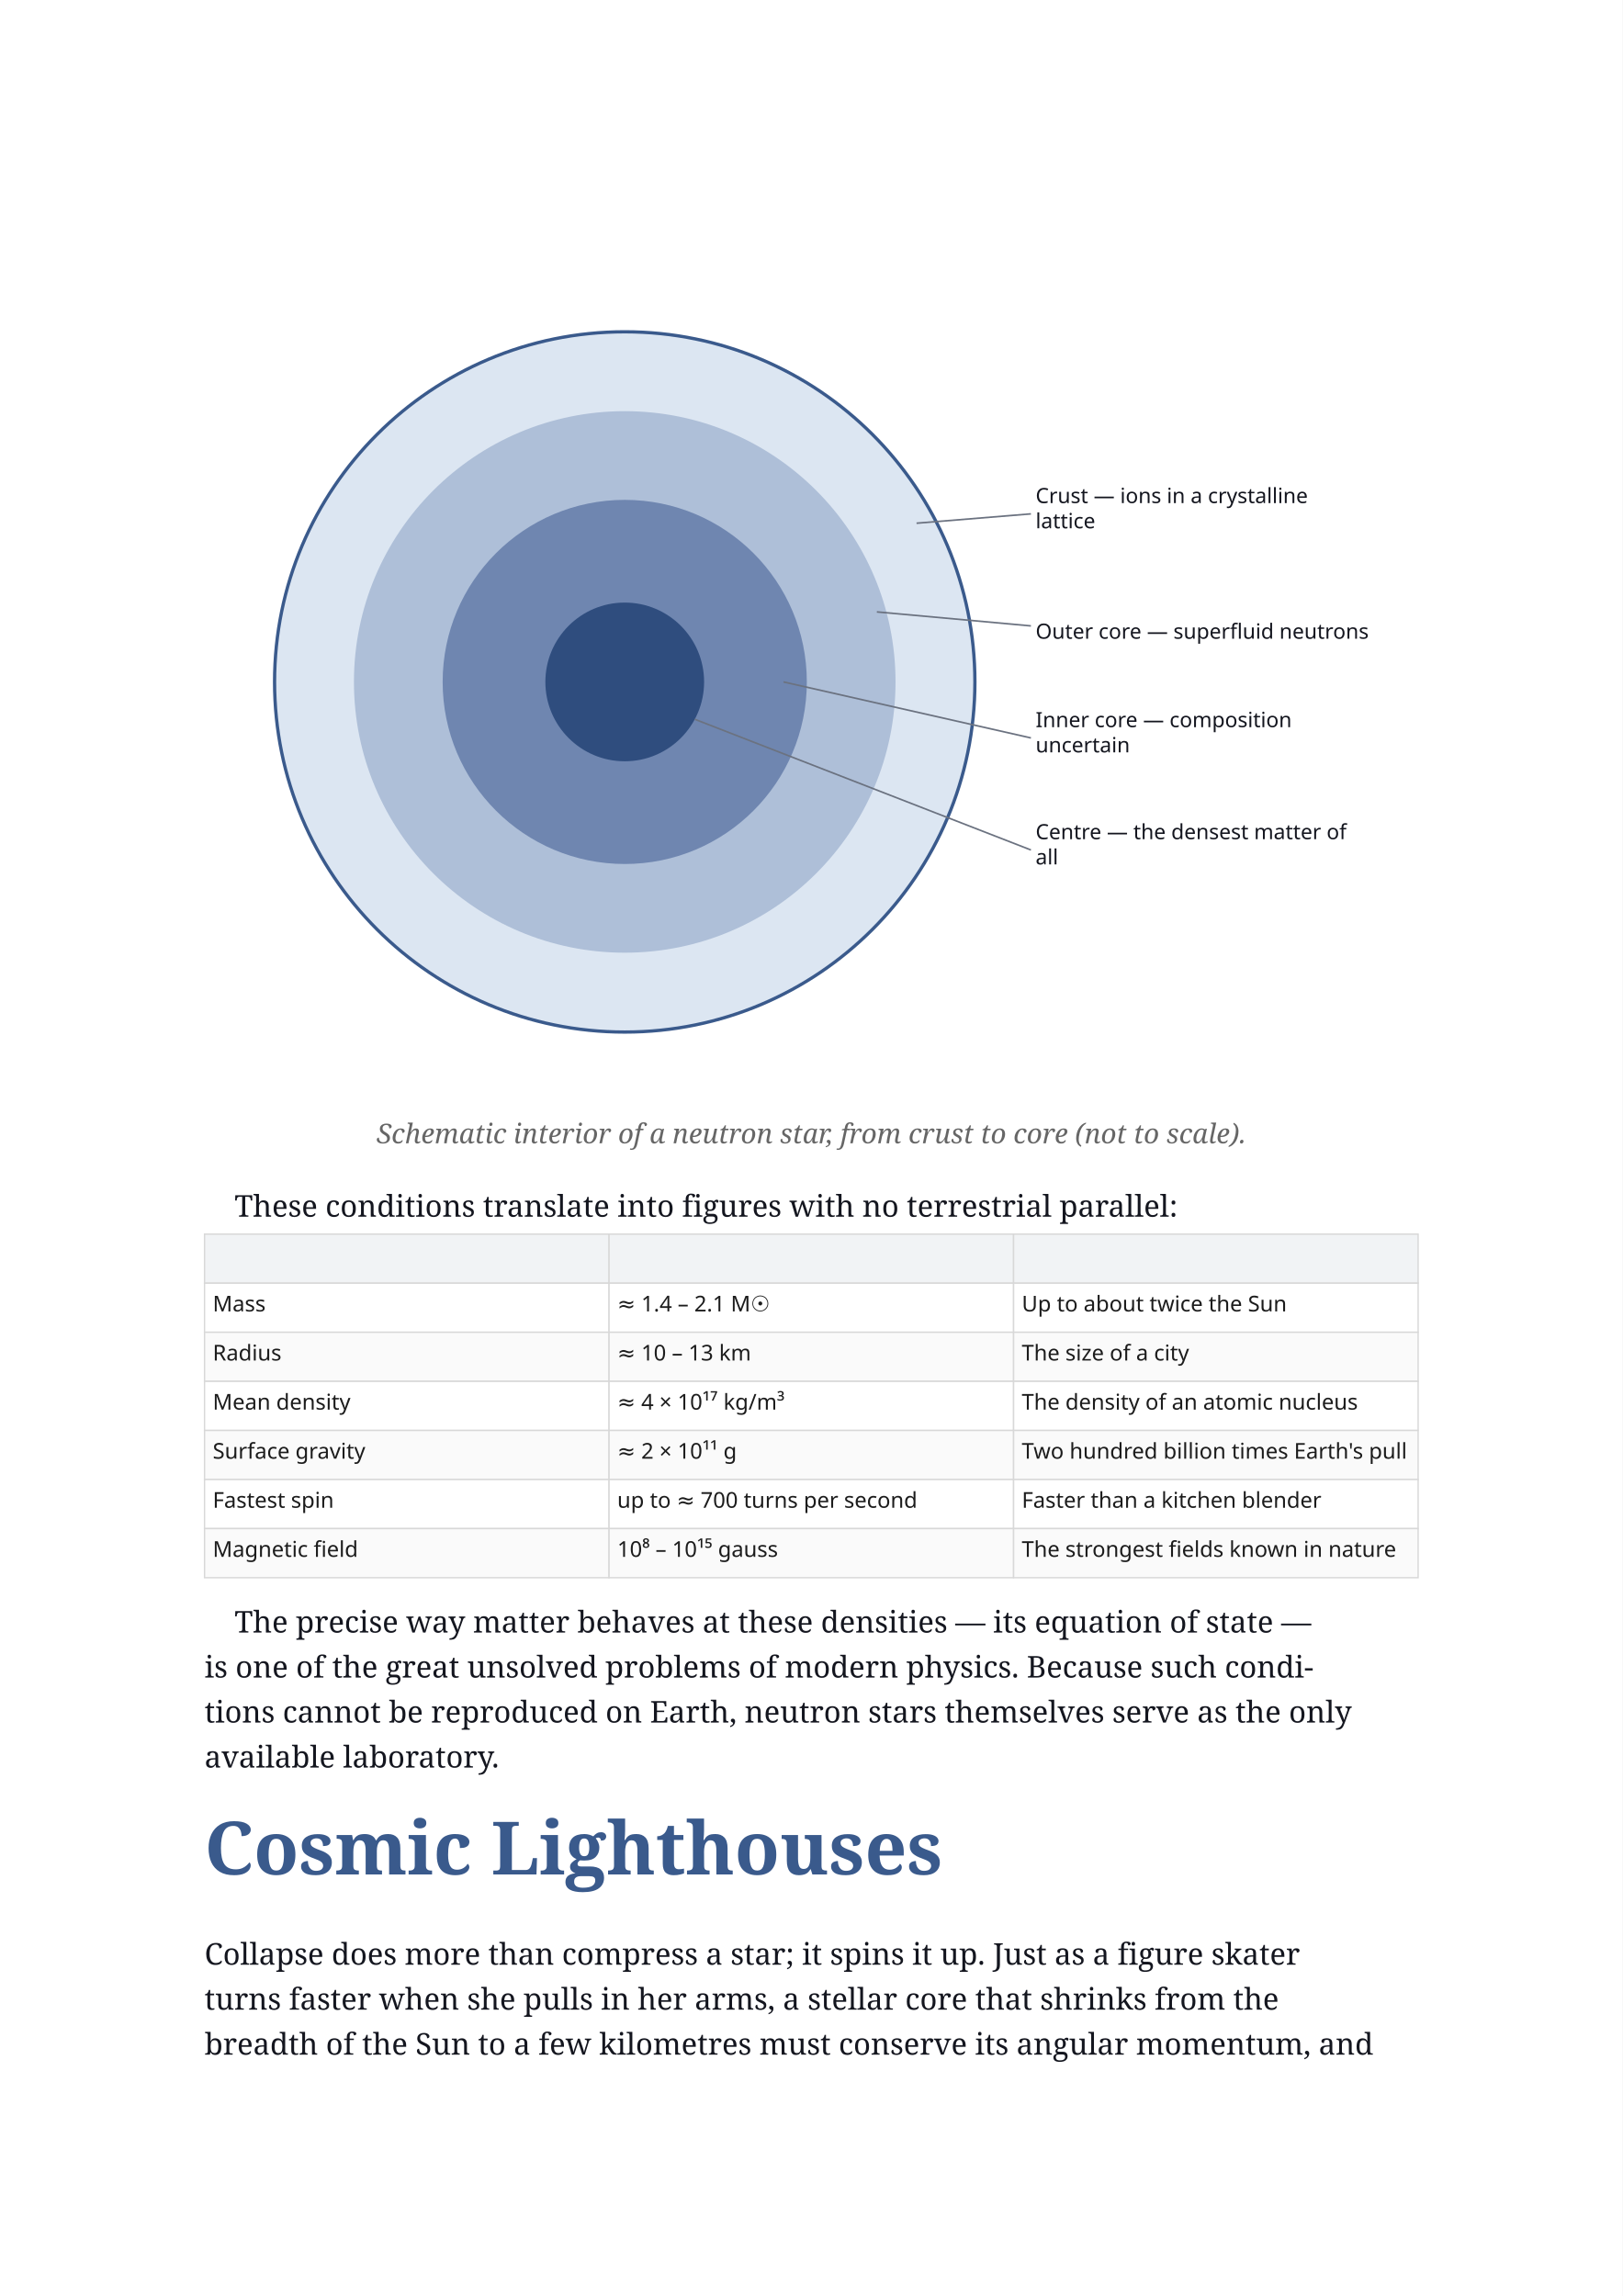
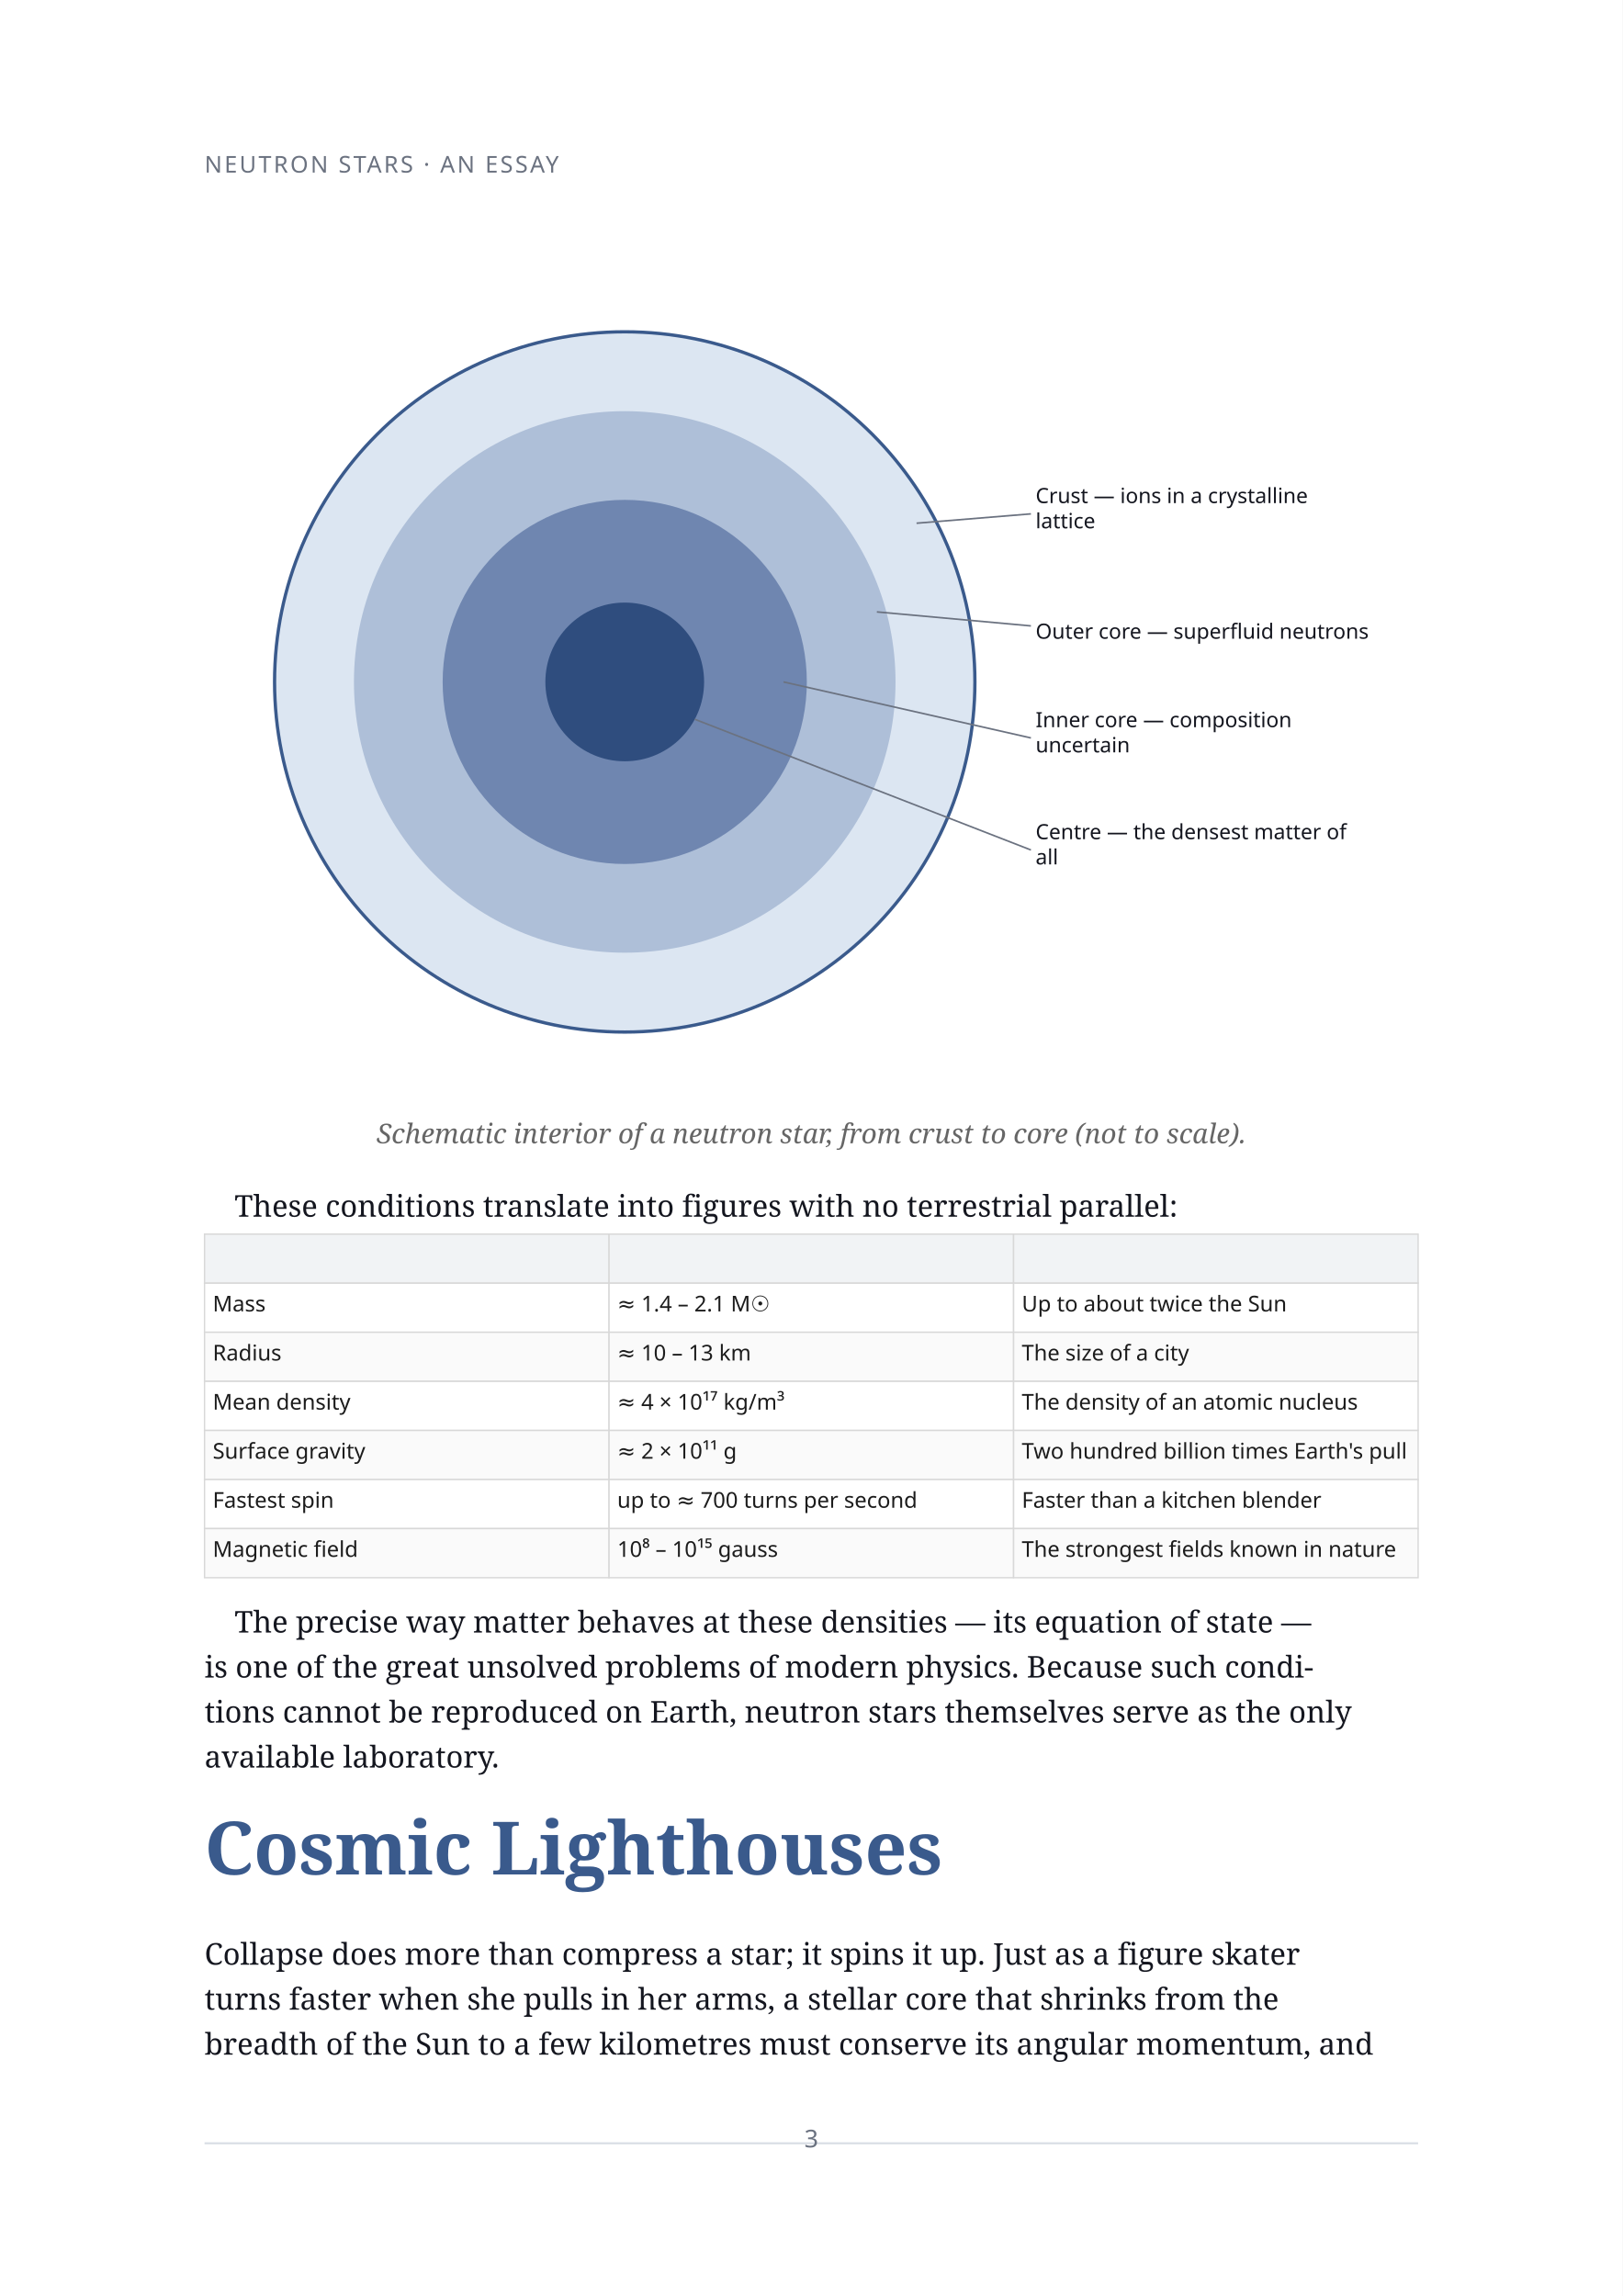
<svg xmlns="http://www.w3.org/2000/svg" width="595" height="842" viewBox="0 0 595 842">
  <rect width="100%" height="100%" fill="white" />
  <g transform="translate(75 96) scale(0.856)">
    <g>
      <ellipse cx="180" cy="180" rx="150" ry="150" fill="#dce6f2" stroke="#3a5a8c" stroke-width="1.4" />
      <ellipse cx="180" cy="180" rx="116" ry="116" fill="#aebfd8" />
      <ellipse cx="180" cy="180" rx="78" ry="78" fill="#6f86b0" />
      <ellipse cx="180" cy="180" rx="34" ry="34" fill="#2f4d7e" />
      <line x1="305" y1="112" x2="354" y2="108" stroke="#6b7280" stroke-width="0.7" />
      <line x1="288" y1="150" x2="354" y2="156" stroke="#6b7280" stroke-width="0.7" />
      <line x1="248" y1="180" x2="354" y2="204" stroke="#6b7280" stroke-width="0.7" />
      <line x1="210" y1="196" x2="354" y2="252" stroke="#6b7280" stroke-width="0.7" />
      <text y="103.38" text-anchor="start" style="font-family:sans-serif;font-size:9px;fill:#14161f">
        <tspan x="356">Crust — ions in a crystalline</tspan>
        <tspan x="356" dy="10.8">lattice</tspan>
      </text>
      <text y="158" text-anchor="start" dominant-baseline="central" style="font-family:sans-serif;font-size:9px;fill:#14161f">
        <tspan x="356">Outer core — superfluid neutrons</tspan>
      </text>
      <text y="199.38" text-anchor="start" style="font-family:sans-serif;font-size:9px;fill:#14161f">
        <tspan x="356">Inner core — composition</tspan>
        <tspan x="356" dy="10.8">uncertain</tspan>
      </text>
      <text y="247.38" text-anchor="start" style="font-family:sans-serif;font-size:9px;fill:#14161f">
        <tspan x="356">Centre — the densest matter of</tspan>
        <tspan x="356" dy="10.8">all</tspan>
      </text>
    </g>
  </g>
  <text x="297.5" y="419.277" text-anchor="middle" style="font-family:serif;font-size:10px;fill:#666;font-style:italic">Schematic interior of a neutron star, from crust to core (not to scale).</text>
  <text x="86" y="446.197" text-anchor="start" style="font-family:serif;font-size:11px;fill:#14161f">These conditions translate into figures with no terrestrial parallel:</text>
  <rect x="75" y="452.577" width="148.333" height="18" fill="#f1f3f5" stroke="#d8d8d8" stroke-width="0.5" />
  <rect x="223.333" y="452.577" width="148.333" height="18" fill="#f1f3f5" stroke="#d8d8d8" stroke-width="0.5" />
  <rect x="371.667" y="452.577" width="148.333" height="18" fill="#f1f3f5" stroke="#d8d8d8" stroke-width="0.5" />
  <rect x="75" y="470.577" width="148.333" height="18" fill="#ffffff" stroke="#d8d8d8" stroke-width="0.5" />
  <text x="78" y="480.937" text-anchor="start" style="font-family:sans-serif;font-size:8px;fill:#1c1c1c">Mass</text>
  <rect x="223.333" y="470.577" width="148.333" height="18" fill="#ffffff" stroke="#d8d8d8" stroke-width="0.5" />
  <text x="226.333" y="480.937" text-anchor="start" style="font-family:sans-serif;font-size:8px;fill:#1c1c1c">≈ 1.4 – 2.1 M☉</text>
  <rect x="371.667" y="470.577" width="148.333" height="18" fill="#ffffff" stroke="#d8d8d8" stroke-width="0.5" />
  <text x="374.667" y="480.937" text-anchor="start" style="font-family:sans-serif;font-size:8px;fill:#1c1c1c">Up to about twice the Sun</text>
  <rect x="75" y="488.577" width="148.333" height="18" fill="#fafafa" stroke="#d8d8d8" stroke-width="0.5" />
  <text x="78" y="498.937" text-anchor="start" style="font-family:sans-serif;font-size:8px;fill:#1c1c1c">Radius</text>
  <rect x="223.333" y="488.577" width="148.333" height="18" fill="#fafafa" stroke="#d8d8d8" stroke-width="0.5" />
  <text x="226.333" y="498.937" text-anchor="start" style="font-family:sans-serif;font-size:8px;fill:#1c1c1c">≈ 10 – 13 km</text>
  <rect x="371.667" y="488.577" width="148.333" height="18" fill="#fafafa" stroke="#d8d8d8" stroke-width="0.5" />
  <text x="374.667" y="498.937" text-anchor="start" style="font-family:sans-serif;font-size:8px;fill:#1c1c1c">The size of a city</text>
  <rect x="75" y="506.577" width="148.333" height="18" fill="#ffffff" stroke="#d8d8d8" stroke-width="0.5" />
  <text x="78" y="516.937" text-anchor="start" style="font-family:sans-serif;font-size:8px;fill:#1c1c1c">Mean density</text>
  <rect x="223.333" y="506.577" width="148.333" height="18" fill="#ffffff" stroke="#d8d8d8" stroke-width="0.5" />
  <text x="226.333" y="516.937" text-anchor="start" style="font-family:sans-serif;font-size:8px;fill:#1c1c1c">≈ 4 × 10¹⁷ kg/m³</text>
  <rect x="371.667" y="506.577" width="148.333" height="18" fill="#ffffff" stroke="#d8d8d8" stroke-width="0.5" />
  <text x="374.667" y="516.937" text-anchor="start" style="font-family:sans-serif;font-size:8px;fill:#1c1c1c">The density of an atomic nucleus</text>
  <rect x="75" y="524.577" width="148.333" height="18" fill="#fafafa" stroke="#d8d8d8" stroke-width="0.5" />
  <text x="78" y="534.937" text-anchor="start" style="font-family:sans-serif;font-size:8px;fill:#1c1c1c">Surface gravity</text>
  <rect x="223.333" y="524.577" width="148.333" height="18" fill="#fafafa" stroke="#d8d8d8" stroke-width="0.5" />
  <text x="226.333" y="534.937" text-anchor="start" style="font-family:sans-serif;font-size:8px;fill:#1c1c1c">≈ 2 × 10¹¹ g</text>
  <rect x="371.667" y="524.577" width="148.333" height="18" fill="#fafafa" stroke="#d8d8d8" stroke-width="0.5" />
  <text x="374.667" y="534.937" text-anchor="start" style="font-family:sans-serif;font-size:8px;fill:#1c1c1c">Two hundred billion times Earth's pull</text>
  <rect x="75" y="542.577" width="148.333" height="18" fill="#ffffff" stroke="#d8d8d8" stroke-width="0.5" />
  <text x="78" y="552.937" text-anchor="start" style="font-family:sans-serif;font-size:8px;fill:#1c1c1c">Fastest spin</text>
  <rect x="223.333" y="542.577" width="148.333" height="18" fill="#ffffff" stroke="#d8d8d8" stroke-width="0.5" />
  <text x="226.333" y="552.937" text-anchor="start" style="font-family:sans-serif;font-size:8px;fill:#1c1c1c">up to ≈ 700 turns per second</text>
  <rect x="371.667" y="542.577" width="148.333" height="18" fill="#ffffff" stroke="#d8d8d8" stroke-width="0.5" />
  <text x="374.667" y="552.937" text-anchor="start" style="font-family:sans-serif;font-size:8px;fill:#1c1c1c">Faster than a kitchen blender</text>
  <rect x="75" y="560.577" width="148.333" height="18" fill="#fafafa" stroke="#d8d8d8" stroke-width="0.5" />
  <text x="78" y="570.937" text-anchor="start" style="font-family:sans-serif;font-size:8px;fill:#1c1c1c">Magnetic field</text>
  <rect x="223.333" y="560.577" width="148.333" height="18" fill="#fafafa" stroke="#d8d8d8" stroke-width="0.5" />
  <text x="226.333" y="570.937" text-anchor="start" style="font-family:sans-serif;font-size:8px;fill:#1c1c1c">10⁸ – 10¹⁵ gauss</text>
  <rect x="371.667" y="560.577" width="148.333" height="18" fill="#fafafa" stroke="#d8d8d8" stroke-width="0.5" />
  <text x="374.667" y="570.937" text-anchor="start" style="font-family:sans-serif;font-size:8px;fill:#1c1c1c">The strongest fields known in nature</text>
  <text x="86" y="598.697" text-anchor="start" textLength="434" lengthAdjust="spacing" style="font-family:serif;font-size:11px;fill:#14161f">The precise way matter behaves at these densities — its equation of state —</text>
  <text x="75" y="615.197" text-anchor="start" textLength="445" lengthAdjust="spacing" style="font-family:serif;font-size:11px;fill:#14161f">is one of the great unsolved problems of modern physics. Because such condi-</text>
  <text x="75" y="631.697" text-anchor="start" textLength="445" lengthAdjust="spacing" style="font-family:serif;font-size:11px;fill:#14161f">tions cannot be reproduced on Earth, neutron stars themselves serve as the only</text>
  <text x="75" y="648.197" text-anchor="start" style="font-family:serif;font-size:11px;fill:#14161f">available laboratory.</text>
  <text x="75" y="687.417" text-anchor="start" style="font-family:serif;font-size:27px;fill:#3a5a8c;font-weight:bold">Cosmic Lighthouses</text>
  <text x="75" y="720.497" text-anchor="start" textLength="445" lengthAdjust="spacing" style="font-family:serif;font-size:11px;fill:#14161f">Collapse does more than compress a star; it spins it up. Just as a figure skater</text>
  <text x="75" y="736.997" text-anchor="start" textLength="445" lengthAdjust="spacing" style="font-family:serif;font-size:11px;fill:#14161f">turns faster when she pulls in her arms, a stellar core that shrinks from the</text>
  <text x="75" y="753.497" text-anchor="start" textLength="445" lengthAdjust="spacing" style="font-family:serif;font-size:11px;fill:#14161f">breadth of the Sun to a few kilometres must conserve its angular momentum, and</text>
+   <text y="60" text-anchor="start" dominant-baseline="central" style="font-family:sans-serif;font-size:8.5px;fill:#6b7280;letter-spacing:0.6pt;text-transform:uppercase">
+     <tspan x="75">NEUTRON STARS · AN ESSAY</tspan>
+   </text>
+   <line x1="75" y1="786" x2="520" y2="786" stroke="#d9dee5" stroke-width="0.75" />
+   <text y="784" text-anchor="middle" dominant-baseline="central" style="font-family:sans-serif;font-size:9px;fill:#6b7280">
+     <tspan x="297.5">3</tspan>
+   </text>
</svg>
